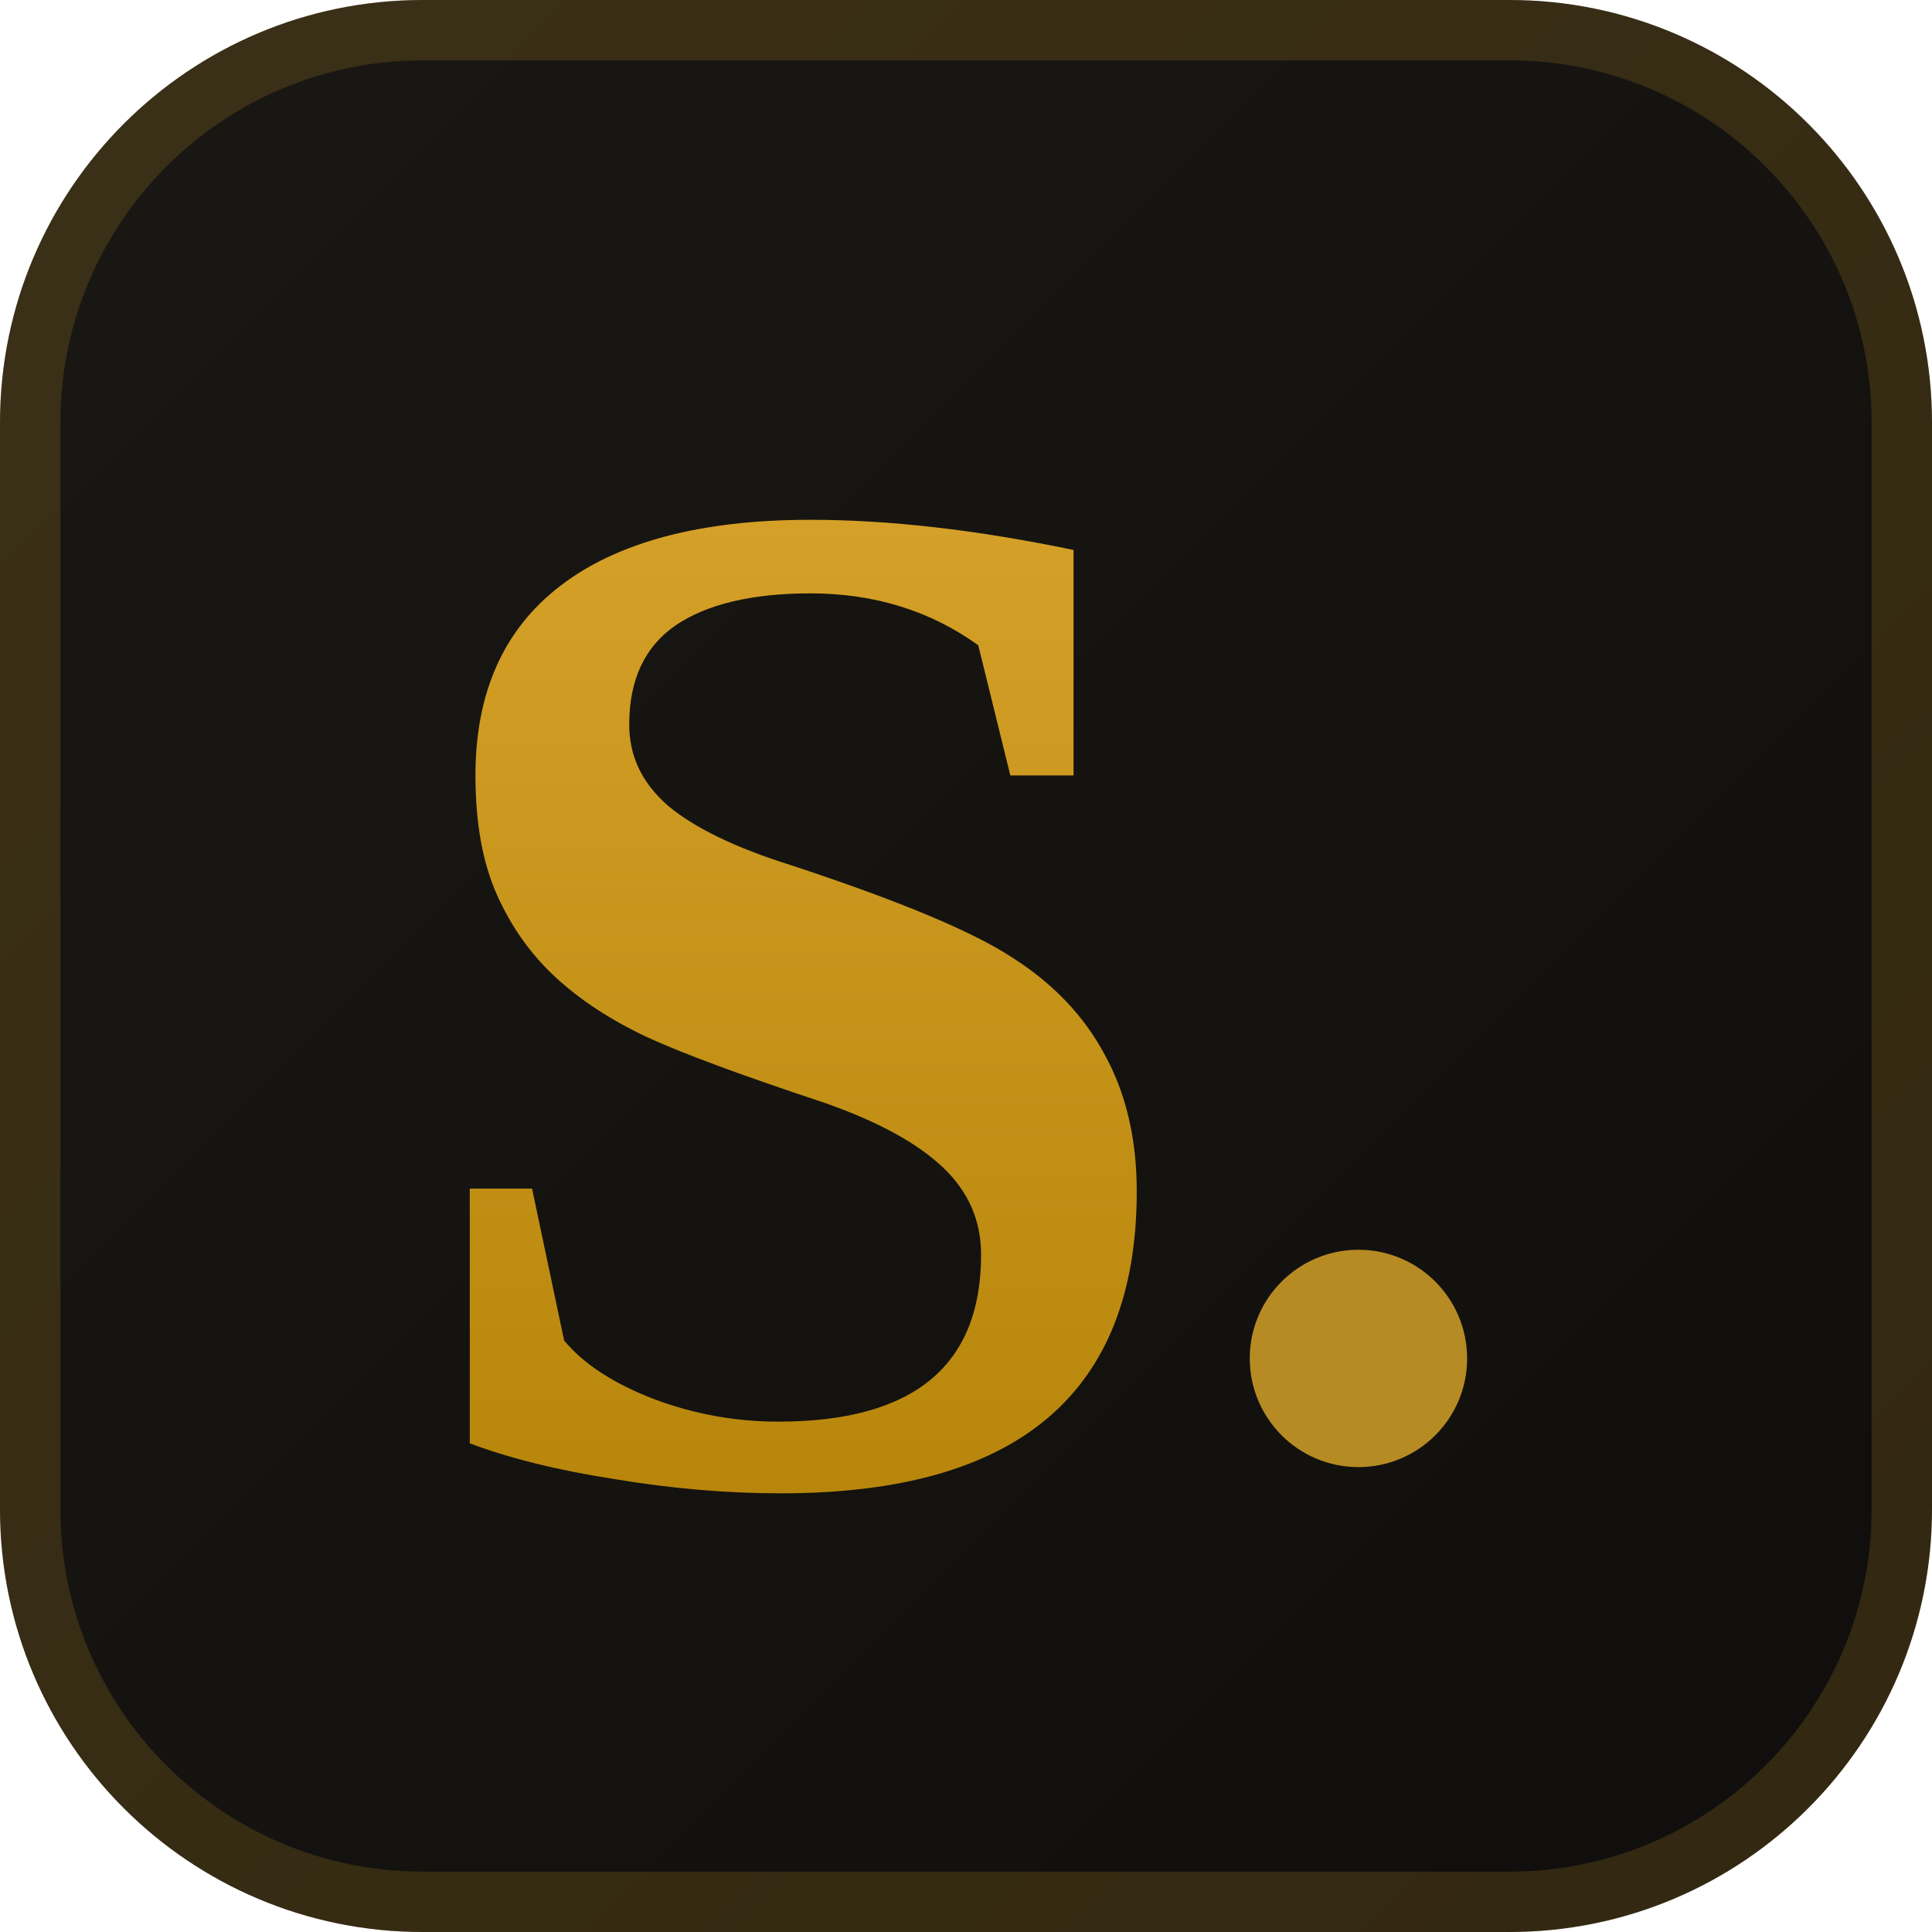
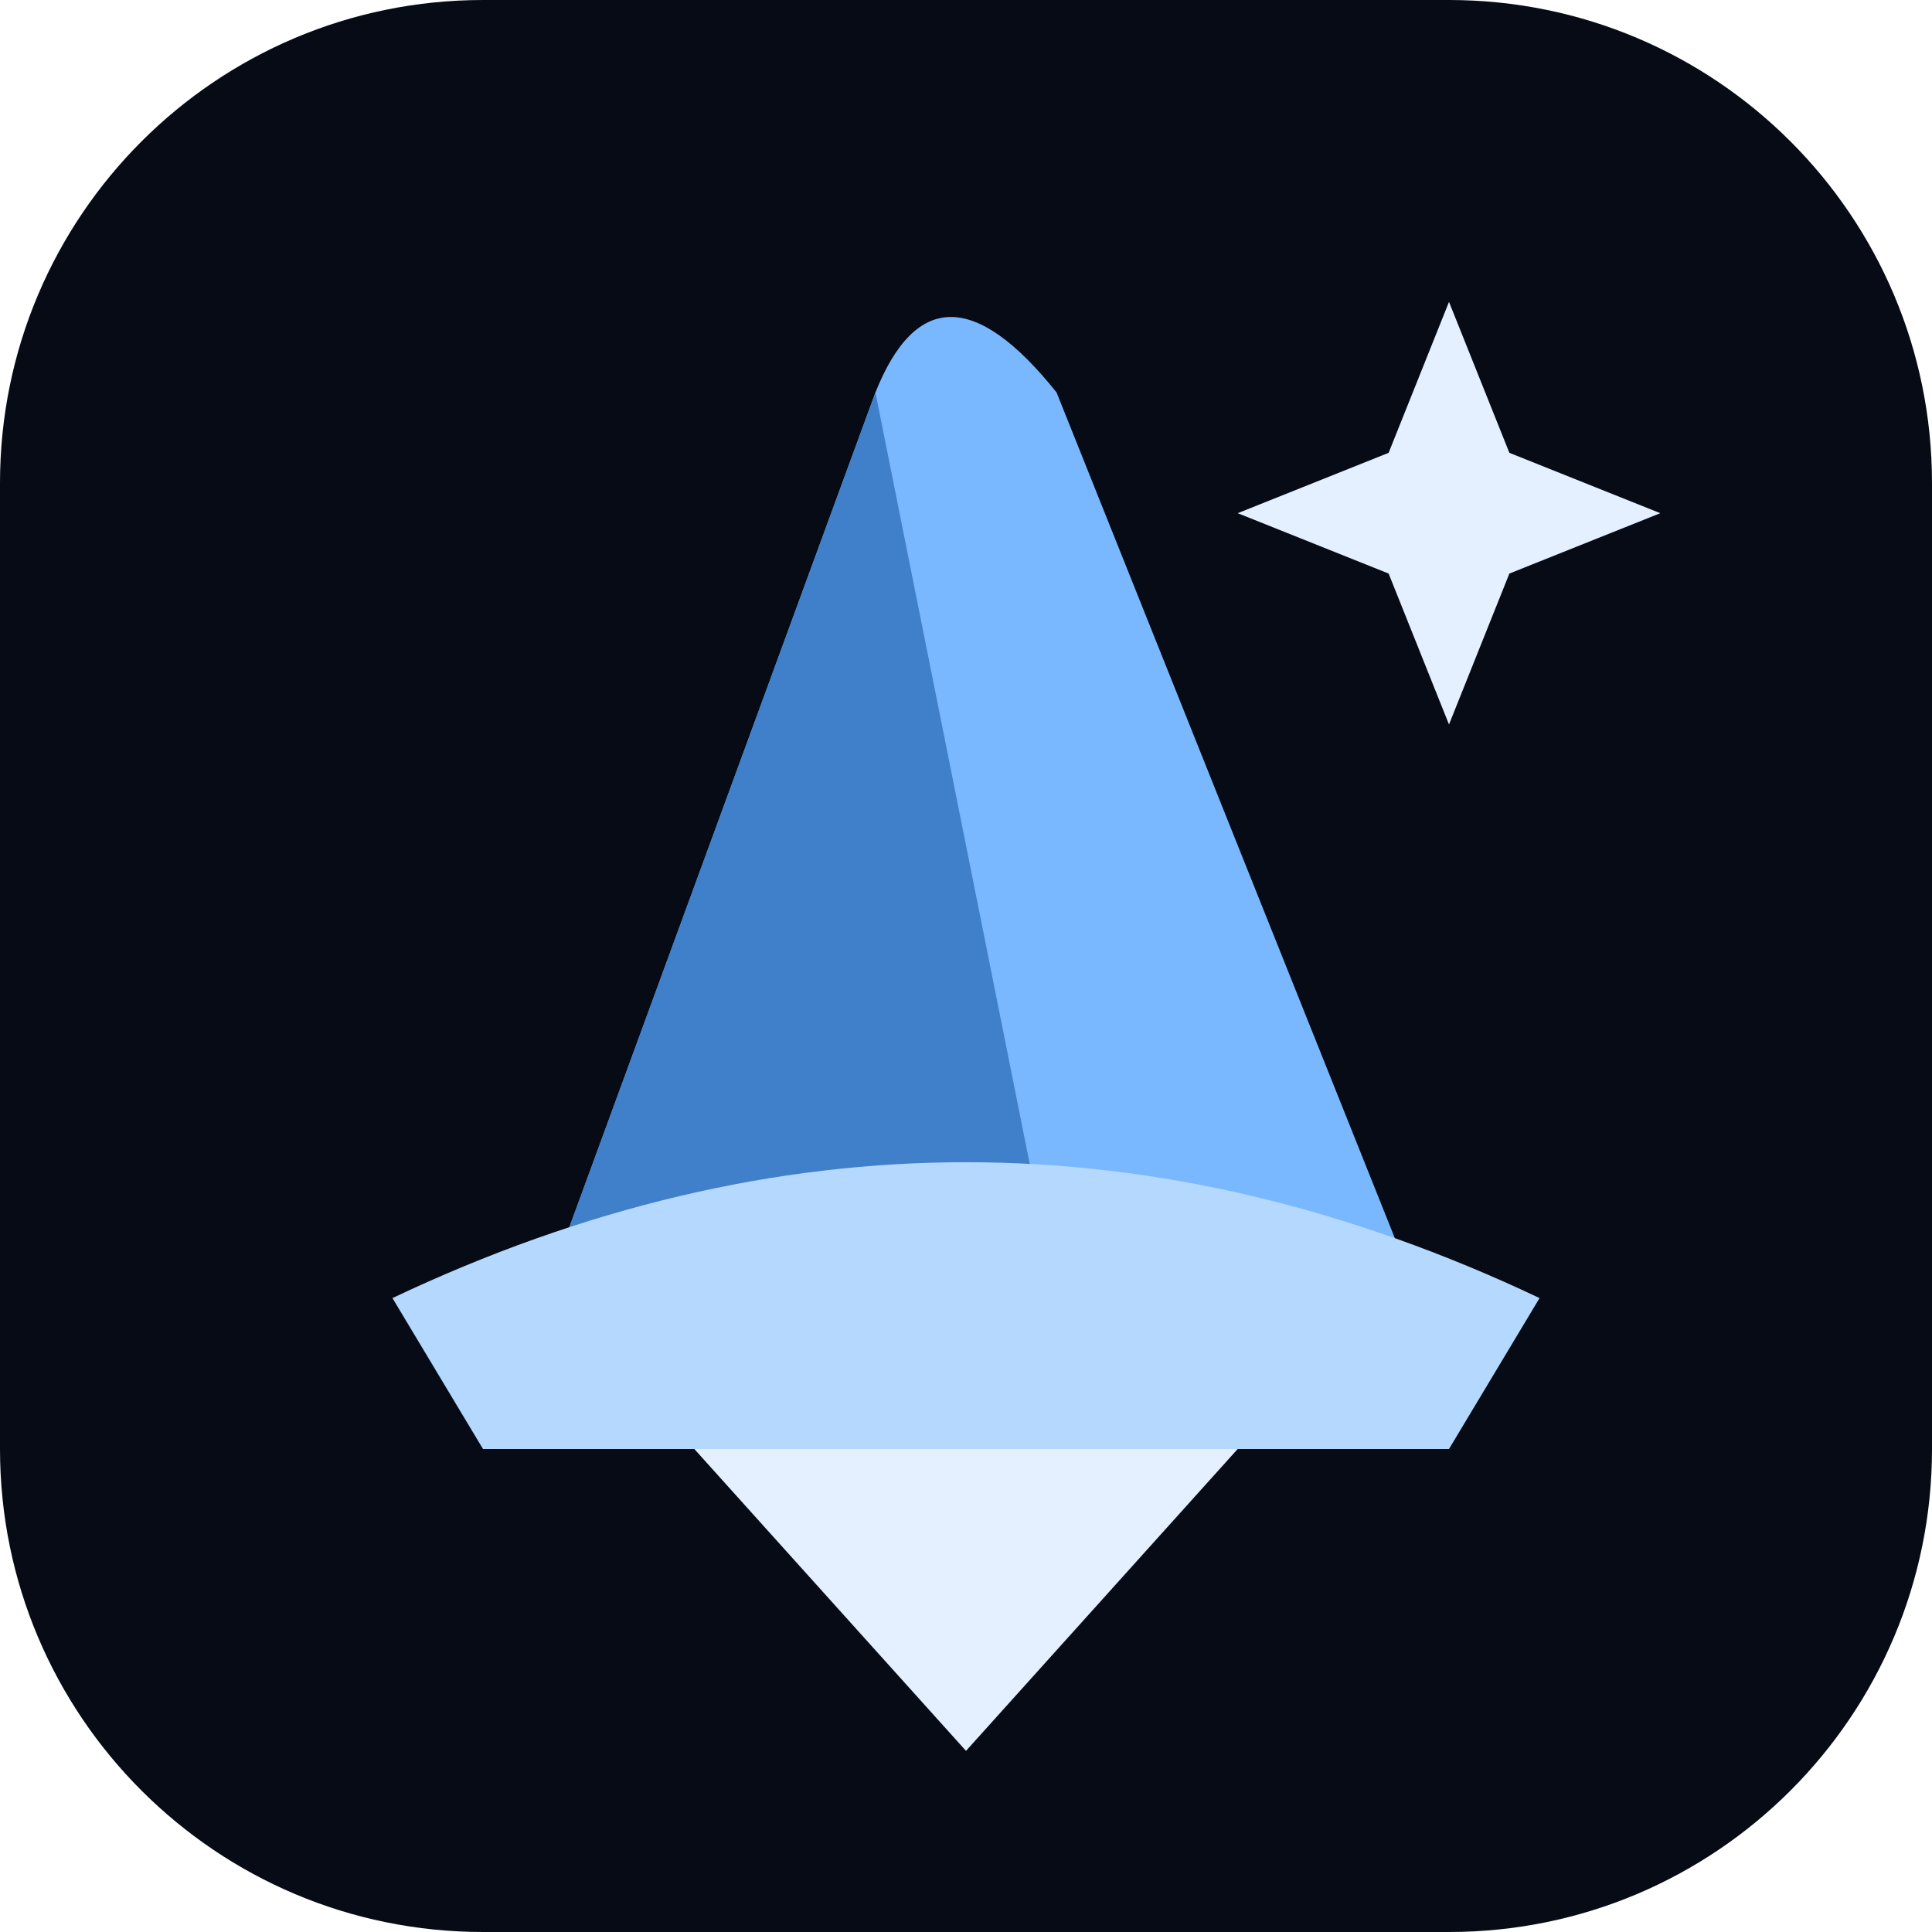
- <svg xmlns="http://www.w3.org/2000/svg" viewBox="0 0 32 32">
-   <defs>
-     <linearGradient id="bg" x1="0" y1="0" x2="1" y2="1">
-       <stop offset="0%" stop-color="#1a1814" />
-       <stop offset="100%" stop-color="#0f0e0c" />
-     </linearGradient>
-     <linearGradient id="gold" x1="0" y1="0" x2="0" y2="1">
-       <stop offset="0%" stop-color="#D4A028" />
-       <stop offset="100%" stop-color="#B8860B" />
-     </linearGradient>
-   </defs>
-   <rect width="32" height="32" rx="7" fill="url(#bg)" />
-   <rect x="0.5" y="0.5" width="31" height="31" rx="6.5" fill="none" stroke="#D4A028" stroke-opacity="0.18" />
-   <text x="6.5" y="24.5" font-family="Georgia, 'Times New Roman', serif" font-size="24" font-weight="700" fill="url(#gold)">S</text>
-   <circle cx="22.5" cy="22.5" r="1.8" fill="#D4A028" opacity="0.85" />
+ <svg xmlns="http://www.w3.org/2000/svg" viewBox="0 0 64 64">
+   <rect width="64" height="64" rx="16" fill="#060b16" />
+   <path d="M18 43 29 13Q31 8 35 13L47 43Z" fill="#79b8ff" />
+   <path d="m29 13 6 30H18Z" fill="#407fca" />
+   <path d="M13 43Q32 34 51 43L48 48H16Z" fill="#b5d8ff" />
+   <path d="M23 48h18L32 58Z" fill="#e4efff" />
+   <path d="m48 10 2 5 5 2-5 2-2 5-2-5-5-2 5-2Z" fill="#e4efff" />
</svg>
